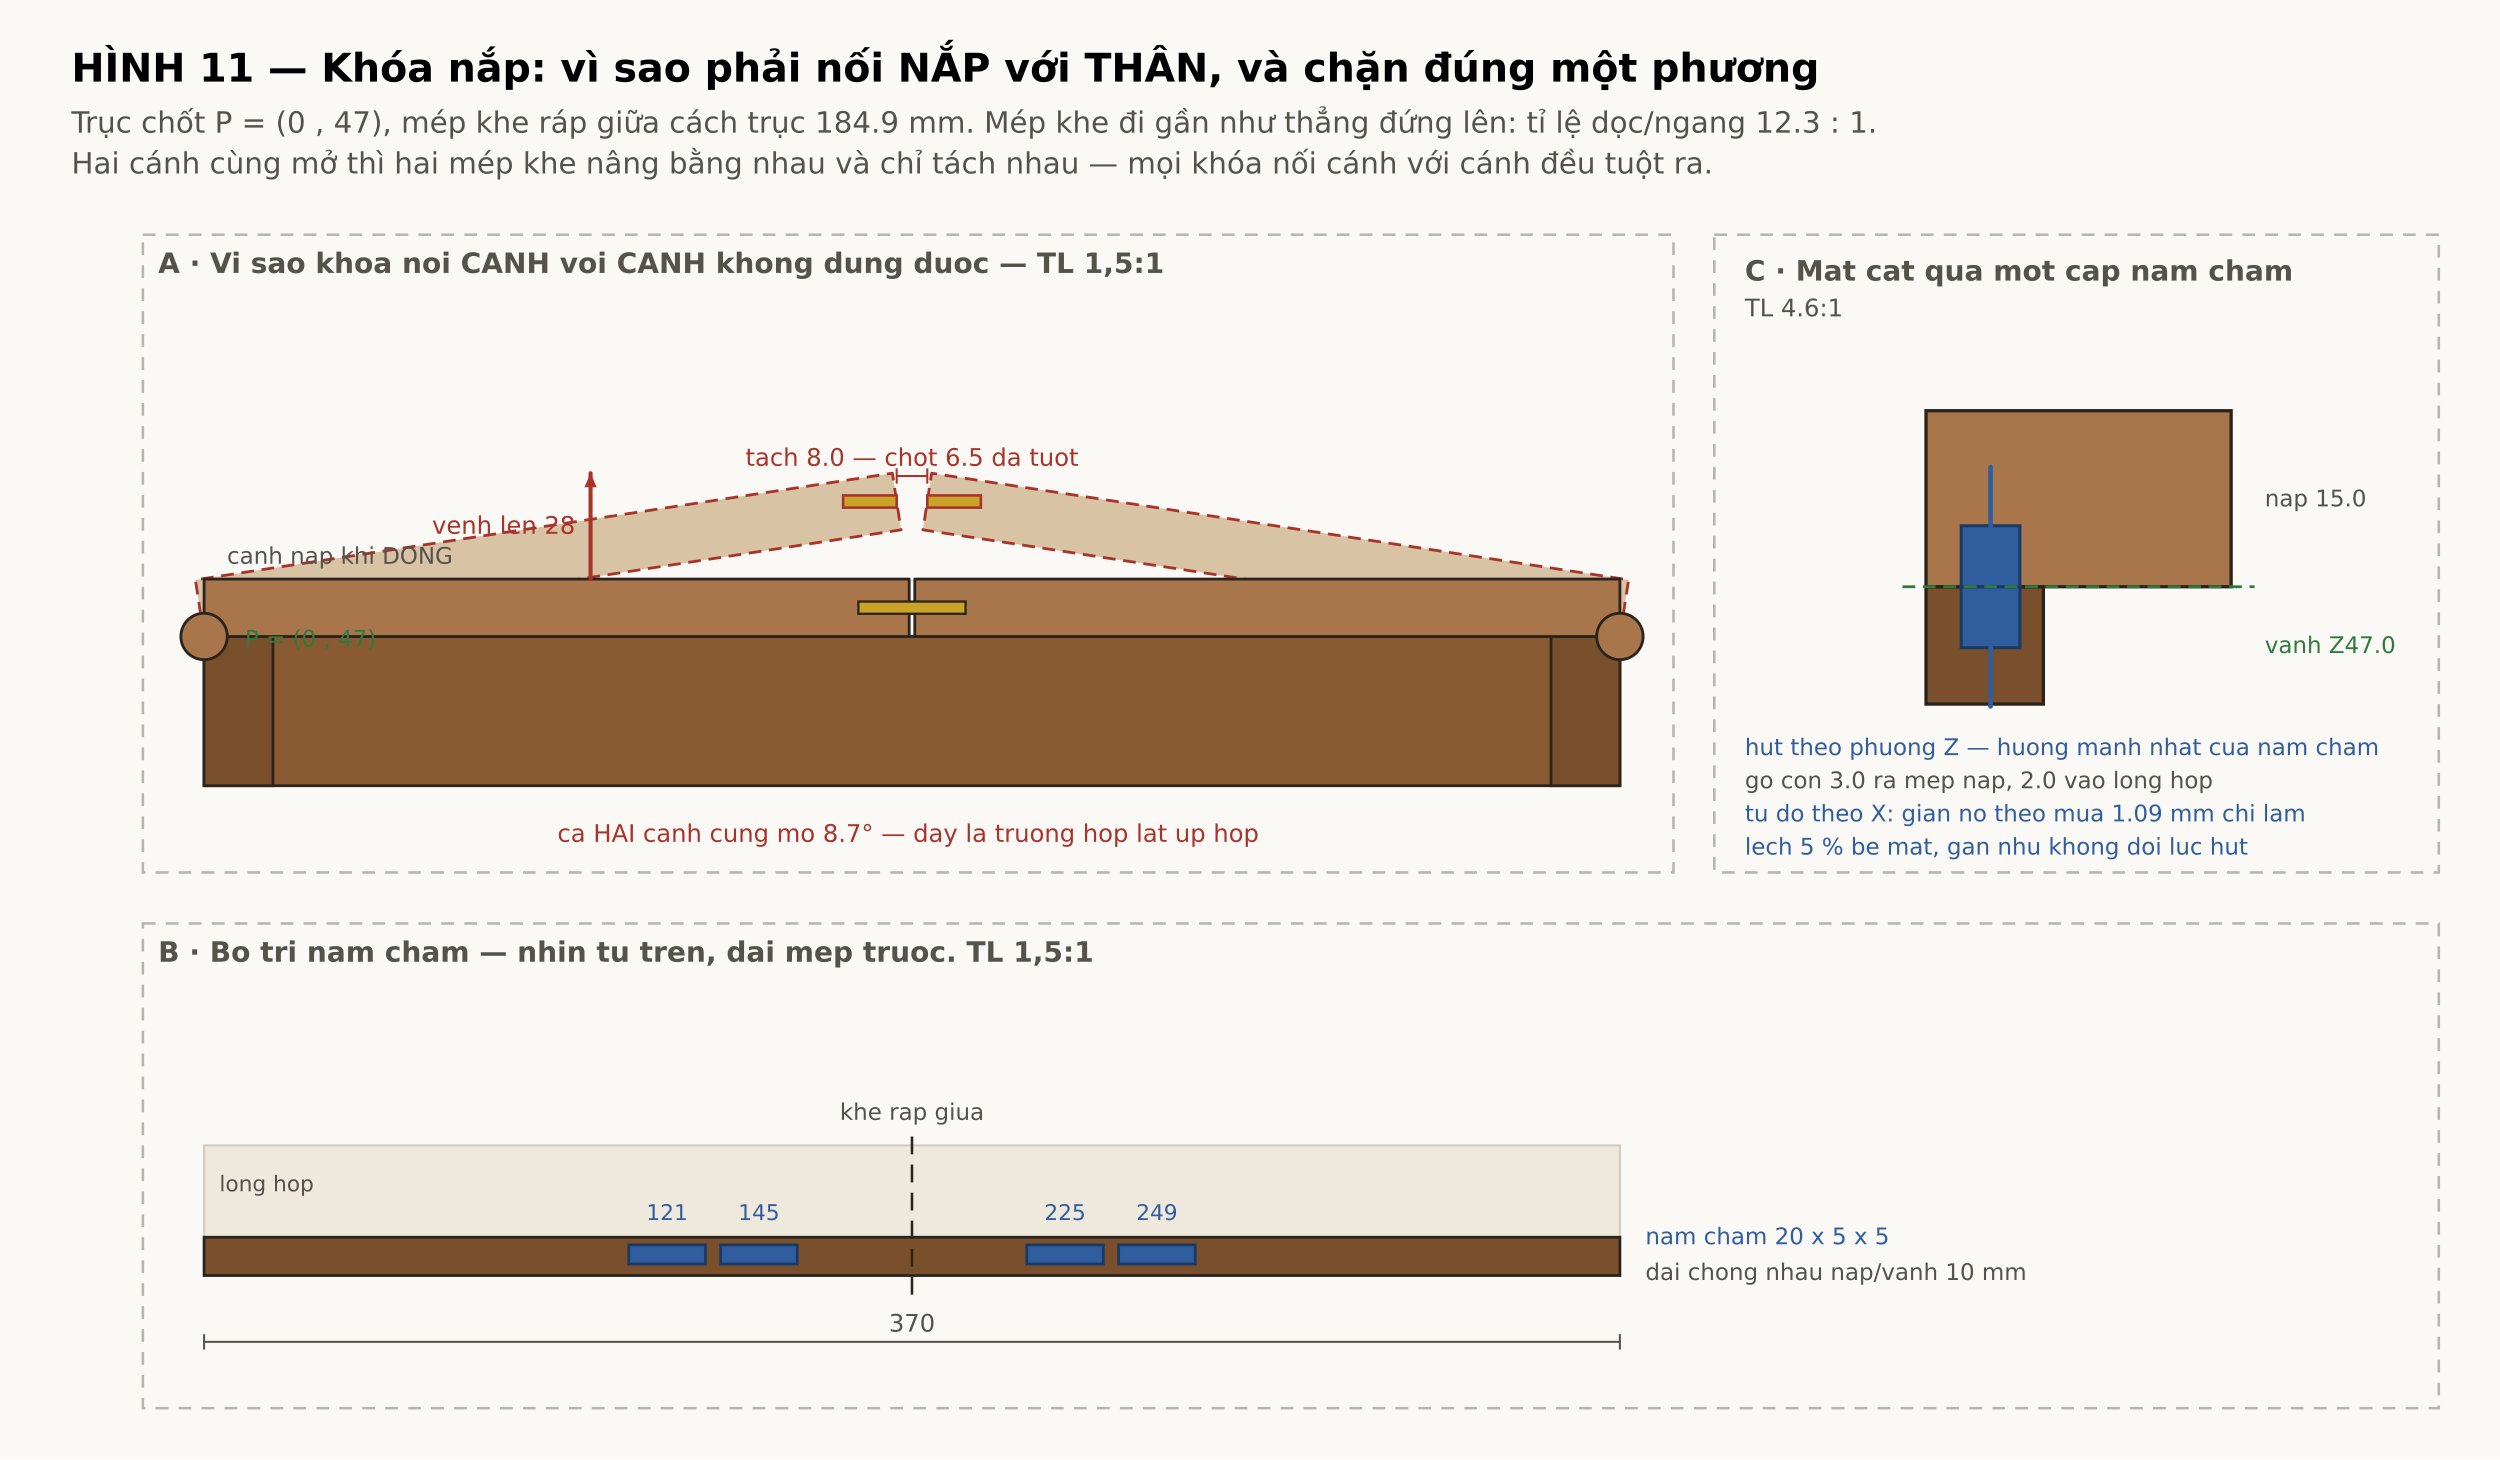
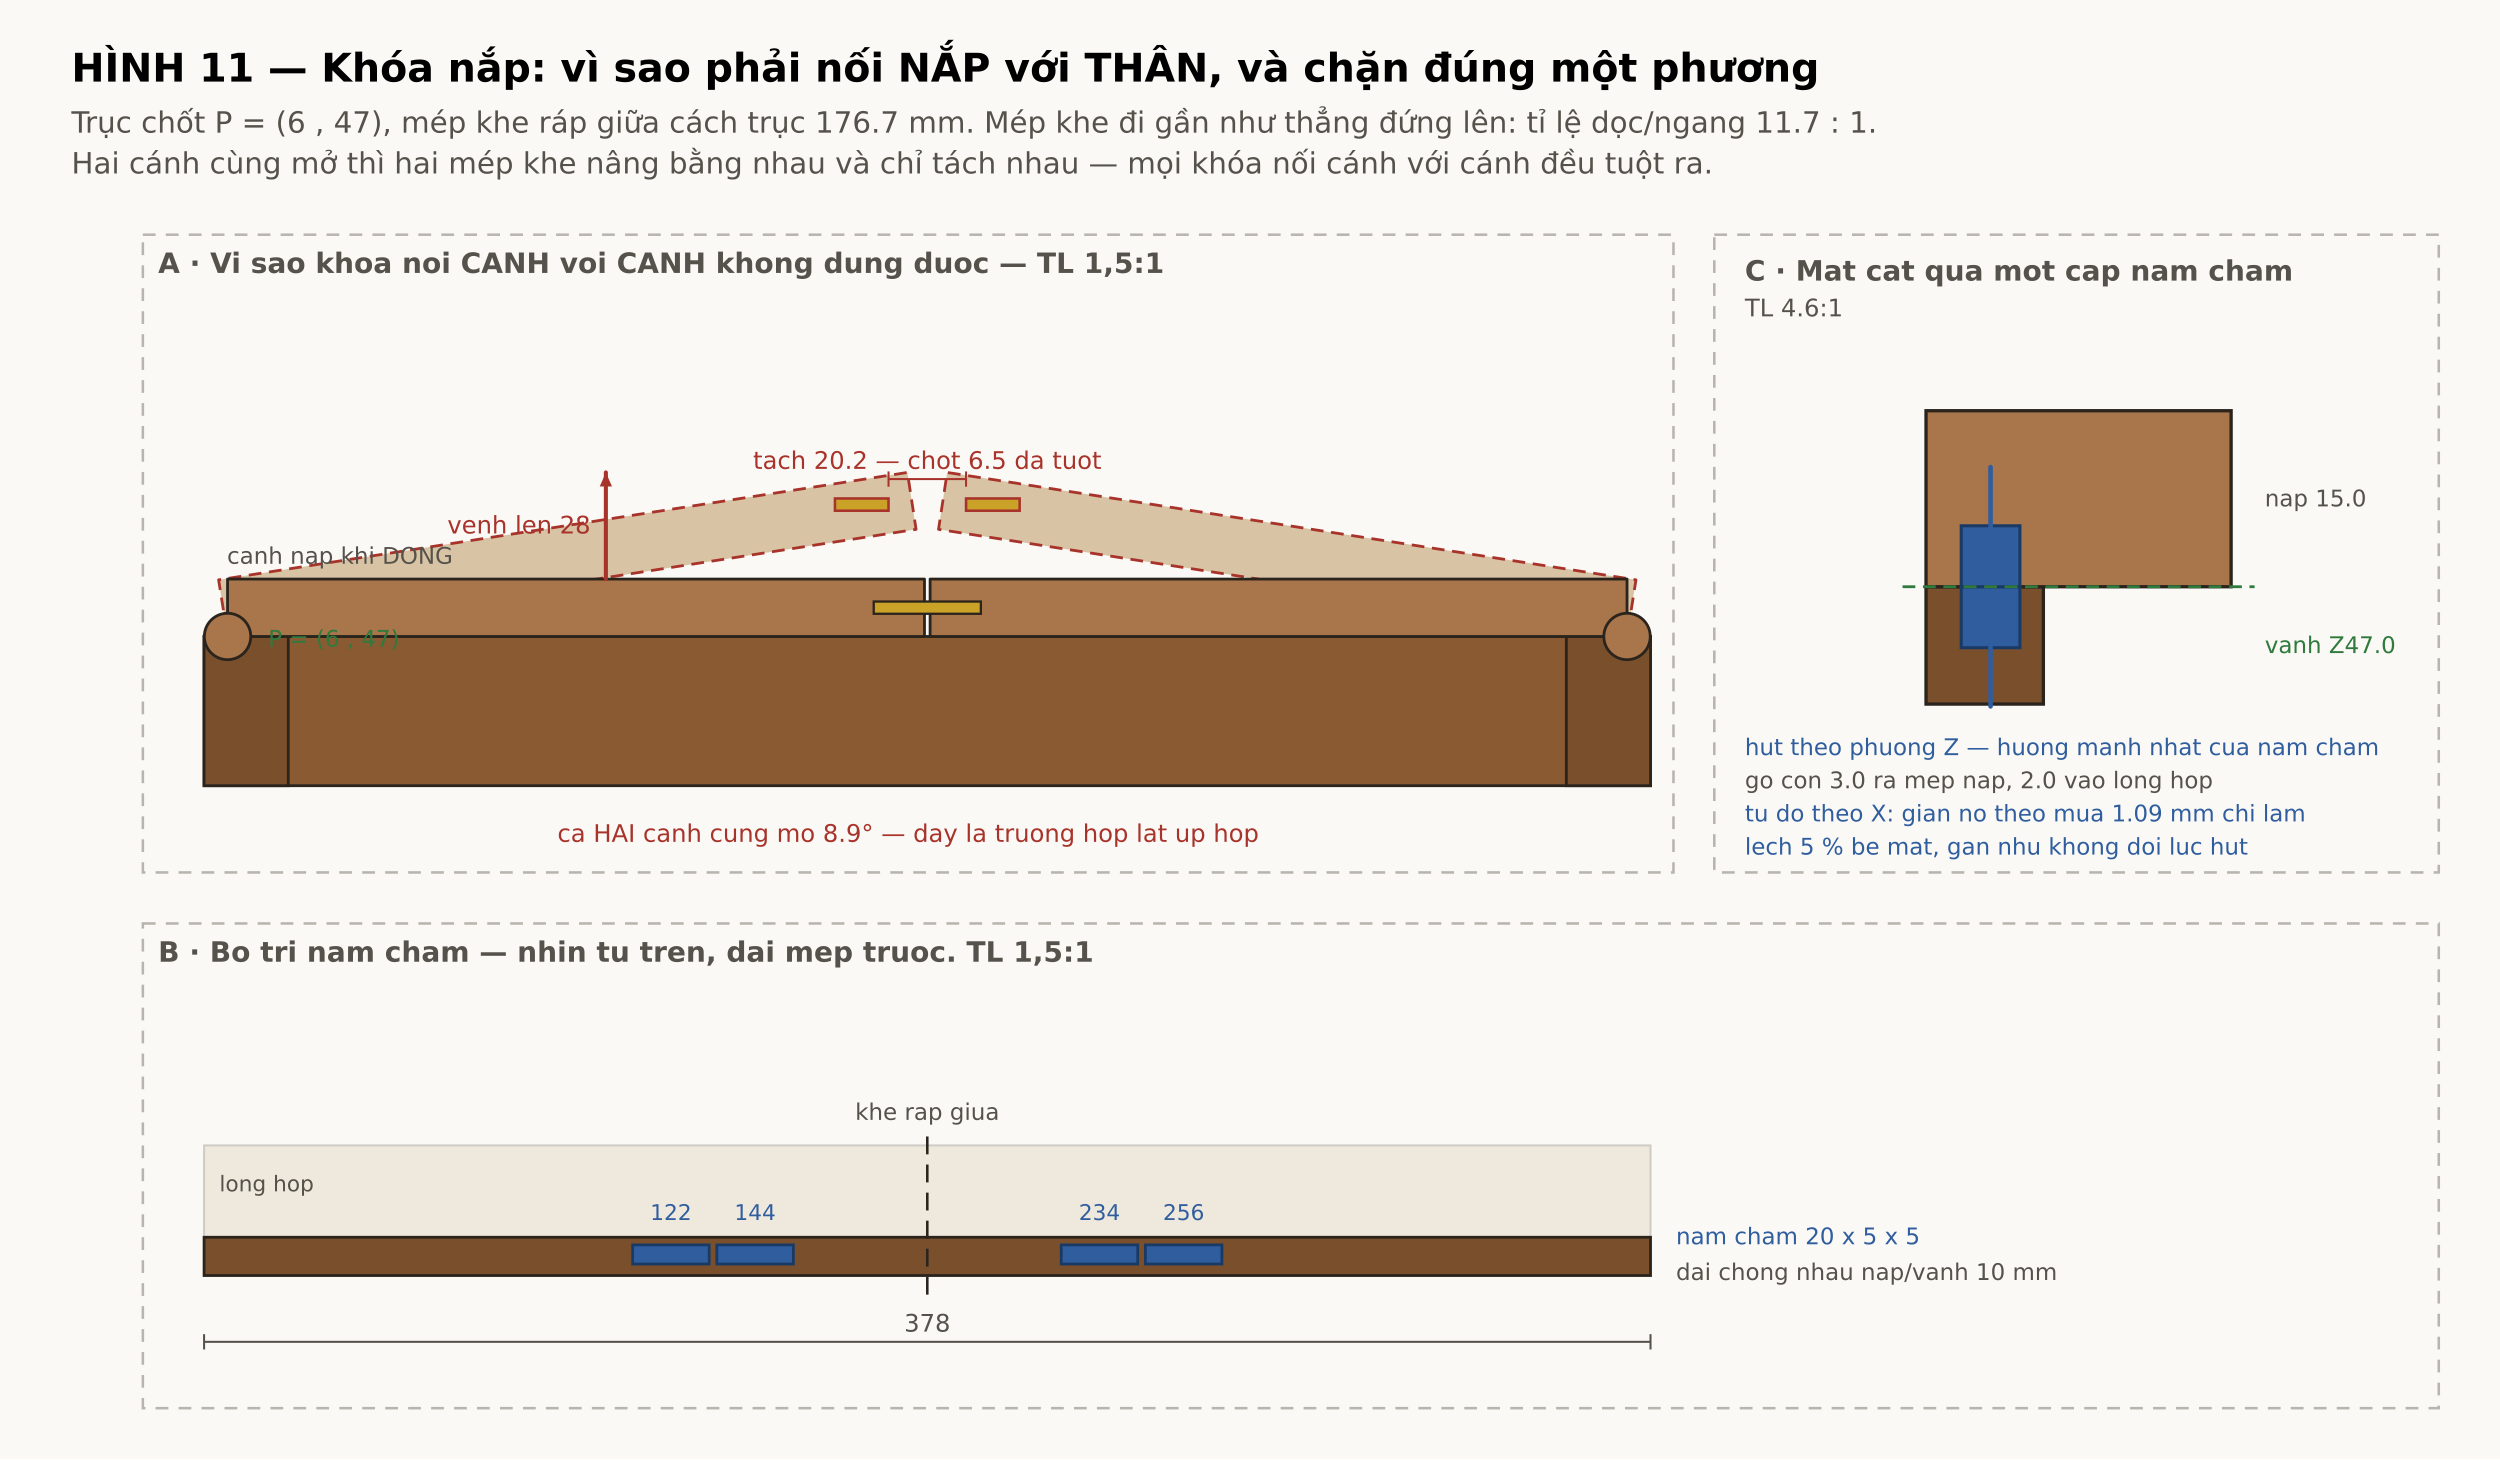
<svg xmlns="http://www.w3.org/2000/svg" width="980" height="572" viewBox="0 0 980 572" font-family="DejaVu Sans" font-size="11.5">
  <rect width="100%" height="100%" fill="#faf9f6" />
  <text x="28" y="32" font-size="15.5" font-weight="bold">HÌNH 11 — Khóa nắp: vì sao phải nối NẮP với THÂN, và chặn đúng một phương</text>
-   <text x="28" y="52" fill="#55524b">Trục chốt P = (0 , 47), mép khe ráp giữa cách trục 184.9 mm. Mép khe đi gần như thẳng đứng lên: tỉ lệ dọc/ngang 12.3 : 1.</text>
+   <text x="28" y="52" fill="#55524b">Trục chốt P = (6 , 47), mép khe ráp giữa cách trục 176.7 mm. Mép khe đi gần như thẳng đứng lên: tỉ lệ dọc/ngang 11.7 : 1.</text>
  <text x="28" y="68" fill="#55524b">Hai cánh cùng mở thì hai mép khe nâng bằng nhau và chỉ tách nhau — mọi khóa nối cánh với cánh đều tuột ra.</text>
  <rect x="56" y="92" width="600" height="250" fill="none" stroke="#b8b5ae" stroke-width="1" stroke-dasharray="5,4" />
  <text x="62" y="107" font-size="11" font-weight="bold" fill="#55524b">A · Vi sao khoa noi CANH voi CANH khong dung duoc  —  TL 1,5:1</text>
-   <rect x="80.0" y="249.5" width="555.0" height="58.5" fill="#8a5a33" stroke="#2a241c" stroke-width="1.1" />
-   <rect x="80.0" y="249.5" width="27.0" height="58.5" fill="#7a4f2c" stroke="#2a241c" stroke-width="1.1" />
-   <rect x="608.0" y="249.5" width="27.0" height="58.5" fill="#7a4f2c" stroke="#2a241c" stroke-width="1.1" />
-   <polygon points="80.0,249.5 353.2,207.7 349.8,185.5 76.6,227.3" fill="#d8c3a5" stroke="#a8332a" stroke-width="1.1" stroke-linejoin="round" stroke-dasharray="5,3" />
-   <polygon points="635.0,249.5 361.8,207.7 365.2,185.5 638.4,227.3" fill="#d8c3a5" stroke="#a8332a" stroke-width="1.1" stroke-linejoin="round" stroke-dasharray="5,3" />
-   <polygon points="80.0,249.5 356.4,249.5 356.4,227.0 80.0,227.0" fill="#a9754a" stroke="#2a241c" stroke-width="1.1" stroke-linejoin="round" />
-   <polygon points="635.0,249.5 358.6,249.5 358.6,227.0 635.0,227.0" fill="#a9754a" stroke="#2a241c" stroke-width="1.1" stroke-linejoin="round" />
-   <circle cx="80.0" cy="249.5" r="9.1" fill="#a9754a" stroke="#2a241c" stroke-width="1.1" />
-   <circle cx="635.0" cy="249.5" r="9.1" fill="#a9754a" stroke="#2a241c" stroke-width="1.1" />
-   <rect x="336.5" y="235.8" width="42.0" height="4.8" fill="#c9a227" stroke="#2a241c" stroke-width="0.9" />
-   <rect x="330.5" y="194.2" width="21.0" height="4.8" fill="#c9a227" stroke="#a8332a" stroke-width="1.0" />
-   <rect x="363.5" y="194.2" width="21.0" height="4.8" fill="#c9a227" stroke="#a8332a" stroke-width="1.0" />
-   <line x1="351.5" y1="186.6" x2="363.5" y2="186.6" stroke="#a8332a" stroke-width="0.8" />
-   <line x1="351.5" y1="183.6" x2="351.5" y2="189.6" stroke="#a8332a" stroke-width="0.8" />
-   <line x1="363.5" y1="183.6" x2="363.5" y2="189.6" stroke="#a8332a" stroke-width="0.8" />
-   <text x="357.5" y="182.6" text-anchor="middle" font-size="9.5" fill="#a8332a">tach 8.0 — chot 6.5 da tuot</text>
-   <line x1="231.5" y1="227.0" x2="231.5" y2="185.5" stroke="#a8332a" stroke-width="1.6" stroke-linecap="round" />
-   <polygon points="231.5,185.5 233.9,191.0 229.1,191.0" fill="#a8332a" />
-   <text x="225.5" y="209.244" font-size="9.5" fill="#a8332a" text-anchor="end">venh len 28</text>
-   <text x="356" y="330" font-size="9.5" fill="#a8332a" text-anchor="middle">ca HAI canh cung mo 8.7° — day la truong hop lat up hop</text>
+   <rect x="80.0" y="249.5" width="567.0" height="58.5" fill="#8a5a33" stroke="#2a241c" stroke-width="1.1" />
+   <rect x="80.0" y="249.5" width="33.0" height="58.5" fill="#7a4f2c" stroke="#2a241c" stroke-width="1.1" />
+   <rect x="614.0" y="249.5" width="33.0" height="58.5" fill="#7a4f2c" stroke="#2a241c" stroke-width="1.1" />
+   <polygon points="89.2,249.5 359.1,207.5 355.7,185.2 85.7,227.3" fill="#d8c3a5" stroke="#a8332a" stroke-width="1.1" stroke-linejoin="round" stroke-dasharray="5,3" />
+   <polygon points="637.8,249.5 367.9,207.5 371.3,185.2 641.3,227.3" fill="#d8c3a5" stroke="#a8332a" stroke-width="1.1" stroke-linejoin="round" stroke-dasharray="5,3" />
+   <polygon points="89.2,249.5 362.4,249.5 362.4,227.0 89.2,227.0" fill="#a9754a" stroke="#2a241c" stroke-width="1.1" stroke-linejoin="round" />
+   <polygon points="637.8,249.5 364.6,249.5 364.6,227.0 637.8,227.0" fill="#a9754a" stroke="#2a241c" stroke-width="1.1" stroke-linejoin="round" />
+   <circle cx="89.2" cy="249.5" r="9.1" fill="#a9754a" stroke="#2a241c" stroke-width="1.1" />
+   <circle cx="637.8" cy="249.5" r="9.1" fill="#a9754a" stroke="#2a241c" stroke-width="1.1" />
+   <rect x="342.5" y="235.8" width="42.0" height="4.8" fill="#c9a227" stroke="#2a241c" stroke-width="0.9" />
+   <rect x="327.3" y="195.4" width="21.0" height="4.8" fill="#c9a227" stroke="#a8332a" stroke-width="1.0" />
+   <rect x="378.7" y="195.4" width="21.0" height="4.8" fill="#c9a227" stroke="#a8332a" stroke-width="1.0" />
+   <line x1="348.3" y1="187.8" x2="378.7" y2="187.8" stroke="#a8332a" stroke-width="0.8" />
+   <line x1="348.3" y1="184.8" x2="348.3" y2="190.8" stroke="#a8332a" stroke-width="0.8" />
+   <line x1="378.7" y1="184.8" x2="378.7" y2="190.8" stroke="#a8332a" stroke-width="0.8" />
+   <text x="363.5" y="183.8" text-anchor="middle" font-size="9.5" fill="#a8332a">tach 20.2 — chot 6.5 da tuot</text>
+   <line x1="237.5" y1="227.0" x2="237.5" y2="185.2" stroke="#a8332a" stroke-width="1.6" stroke-linecap="round" />
+   <polygon points="237.5,185.2 239.9,190.7 235.1,190.7" fill="#a8332a" />
+   <text x="231.5" y="209.116" font-size="9.5" fill="#a8332a" text-anchor="end">venh len 28</text>
+   <text x="356" y="330" font-size="9.5" fill="#a8332a" text-anchor="middle">ca HAI canh cung mo 8.9° — day la truong hop lat up hop</text>
  <text x="89.0" y="221.0" font-size="9" fill="#55524b">canh nap khi DONG</text>
-   <text x="96.0" y="253.5" font-size="9" fill="#2f7a3c">P = (0 , 47)</text>
+   <text x="105.15" y="253.5" font-size="9" fill="#2f7a3c">P = (6 , 47)</text>
  <rect x="672" y="92" width="284" height="250" fill="none" stroke="#b8b5ae" stroke-width="1" stroke-dasharray="5,4" />
  <text x="678" y="107" font-size="11" font-weight="bold" fill="#55524b" />
  <text x="684" y="110" font-size="11" font-weight="bold" fill="#55524b">C · Mat cat qua mot cap nam cham</text>
  <text x="684" y="124" font-size="9.5" fill="#55524b">TL 4.6:1</text>
  <rect x="755.0" y="230.0" width="46.0" height="46.0" fill="#7a4f2c" stroke="#2a241c" stroke-width="1.3" />
  <rect x="755.0" y="161.0" width="119.6" height="69.0" fill="#a9754a" stroke="#2a241c" stroke-width="1.3" />
  <rect x="768.8" y="230.0" width="23.0" height="23.9" fill="#2f5d9e" stroke="#1a3a66" stroke-width="1.2" />
  <rect x="768.8" y="206.1" width="23.0" height="23.9" fill="#2f5d9e" stroke="#1a3a66" stroke-width="1.2" />
  <path d="M 745.8,230.0 L 883.8,230.0" fill="none" stroke="#2f7a3c" stroke-width="1.1" stroke-dasharray="5,3" />
  <text x="887.8" y="198.5" font-size="9" fill="#55524b">nap 15.0</text>
  <text x="887.8" y="256.0" font-size="9" fill="#2f7a3c">vanh Z47.0</text>
  <line x1="780.3" y1="183.1" x2="780.3" y2="227.7" stroke="#2f5d9e" stroke-width="1.8" stroke-linecap="round" />
  <polygon points="780.3,227.7 778.3,223.1 782.3,223.1" fill="#2f5d9e" />
  <line x1="780.3" y1="276.9" x2="780.3" y2="232.3" stroke="#2f5d9e" stroke-width="1.8" stroke-linecap="round" />
  <polygon points="780.3,232.3 782.3,236.9 778.3,236.9" fill="#2f5d9e" />
  <text x="684" y="296" font-size="9" fill="#2f5d9e">hut theo phuong Z — huong manh nhat cua nam cham</text>
  <text x="684" y="309" font-size="9" fill="#55524b">go con 3.0 ra mep nap, 2.0 vao long hop</text>
  <text x="684" y="322" font-size="9" fill="#2f5d9e">tu do theo X: gian no theo mua 1.09 mm chi lam</text>
  <text x="684" y="335" font-size="9" fill="#2f5d9e">lech 5 % be mat, gan nhu khong doi luc hut</text>
  <rect x="56" y="362" width="900" height="190" fill="none" stroke="#b8b5ae" stroke-width="1" stroke-dasharray="5,4" />
  <text x="62" y="377" font-size="11" font-weight="bold" fill="#55524b">B · Bo tri nam cham — nhin tu tren, dai mep truoc.  TL 1,5:1</text>
-   <rect x="80.0" y="449.0" width="555.0" height="51.0" fill="#efe9dd" stroke="#cfccc5" stroke-width="0.8" />
-   <rect x="80.0" y="500.0" width="555.0" height="0.0" fill="#e2d7c4" stroke="#cfccc5" stroke-width="0.8" />
-   <rect x="80.0" y="485.0" width="555.0" height="15.0" fill="#7a4f2c" stroke="#2a241c" stroke-width="1.1" />
-   <path d="M 357.5,507.5 L 357.5,443.0" fill="none" stroke="#2a241c" stroke-width="1.0" stroke-dasharray="7,4" />
-   <text x="357.5" y="439.0" font-size="9" fill="#55524b" text-anchor="middle">khe rap giua</text>
-   <rect x="246.5" y="488.0" width="30.0" height="7.5" fill="#2f5d9e" stroke="#1a3a66" stroke-width="1.1" />
-   <text x="261.5" y="478.25" font-size="8.5" fill="#2f5d9e" text-anchor="middle">121</text>
-   <rect x="282.5" y="488.0" width="30.0" height="7.5" fill="#2f5d9e" stroke="#1a3a66" stroke-width="1.1" />
-   <text x="297.5" y="478.25" font-size="8.5" fill="#2f5d9e" text-anchor="middle">145</text>
-   <rect x="438.5" y="488.0" width="30.0" height="7.5" fill="#2f5d9e" stroke="#1a3a66" stroke-width="1.1" />
-   <text x="453.5" y="478.25" font-size="8.5" fill="#2f5d9e" text-anchor="middle">249</text>
-   <rect x="402.5" y="488.0" width="30.0" height="7.5" fill="#2f5d9e" stroke="#1a3a66" stroke-width="1.1" />
-   <text x="417.5" y="478.25" font-size="8.5" fill="#2f5d9e" text-anchor="middle">225</text>
-   <line x1="80.0" y1="526.0" x2="635.0" y2="526.0" stroke="#55524b" stroke-width="0.8" />
+   <rect x="80.0" y="449.0" width="567.0" height="51.0" fill="#efe9dd" stroke="#cfccc5" stroke-width="0.8" />
+   <rect x="80.0" y="500.0" width="567.0" height="0.0" fill="#e2d7c4" stroke="#cfccc5" stroke-width="0.8" />
+   <rect x="80.0" y="485.0" width="567.0" height="15.0" fill="#7a4f2c" stroke="#2a241c" stroke-width="1.1" />
+   <path d="M 363.5,507.5 L 363.5,443.0" fill="none" stroke="#2a241c" stroke-width="1.0" stroke-dasharray="7,4" />
+   <text x="363.5" y="439.0" font-size="9" fill="#55524b" text-anchor="middle">khe rap giua</text>
+   <rect x="248.0" y="488.0" width="30.0" height="7.5" fill="#2f5d9e" stroke="#1a3a66" stroke-width="1.1" />
+   <text x="263.0" y="478.25" font-size="8.5" fill="#2f5d9e" text-anchor="middle">122</text>
+   <rect x="281.0" y="488.0" width="30.0" height="7.5" fill="#2f5d9e" stroke="#1a3a66" stroke-width="1.1" />
+   <text x="296.0" y="478.25" font-size="8.5" fill="#2f5d9e" text-anchor="middle">144</text>
+   <rect x="449.0" y="488.0" width="30.0" height="7.5" fill="#2f5d9e" stroke="#1a3a66" stroke-width="1.1" />
+   <text x="464.0" y="478.25" font-size="8.5" fill="#2f5d9e" text-anchor="middle">256</text>
+   <rect x="416.0" y="488.0" width="30.0" height="7.5" fill="#2f5d9e" stroke="#1a3a66" stroke-width="1.1" />
+   <text x="431.0" y="478.25" font-size="8.5" fill="#2f5d9e" text-anchor="middle">234</text>
+   <line x1="80.0" y1="526.0" x2="647.0" y2="526.0" stroke="#55524b" stroke-width="0.8" />
  <line x1="80.0" y1="523.0" x2="80.0" y2="529.0" stroke="#55524b" stroke-width="0.8" />
-   <line x1="635.0" y1="523.0" x2="635.0" y2="529.0" stroke="#55524b" stroke-width="0.8" />
-   <text x="357.5" y="522.0" text-anchor="middle" font-size="9.5" fill="#55524b">370</text>
-   <text x="645.0" y="487.75" font-size="9" fill="#2f5d9e">nam cham 20 x 5 x 5</text>
-   <text x="645.0" y="501.75" font-size="9" fill="#55524b">dai chong nhau nap/vanh 10 mm</text>
+   <line x1="647.0" y1="523.0" x2="647.0" y2="529.0" stroke="#55524b" stroke-width="0.8" />
+   <text x="363.5" y="522.0" text-anchor="middle" font-size="9.5" fill="#55524b">378</text>
+   <text x="657.0" y="487.75" font-size="9" fill="#2f5d9e">nam cham 20 x 5 x 5</text>
+   <text x="657.0" y="501.75" font-size="9" fill="#55524b">dai chong nhau nap/vanh 10 mm</text>
  <text x="86.0" y="467.0" font-size="8.5" fill="#55524b">long hop</text>
</svg>
